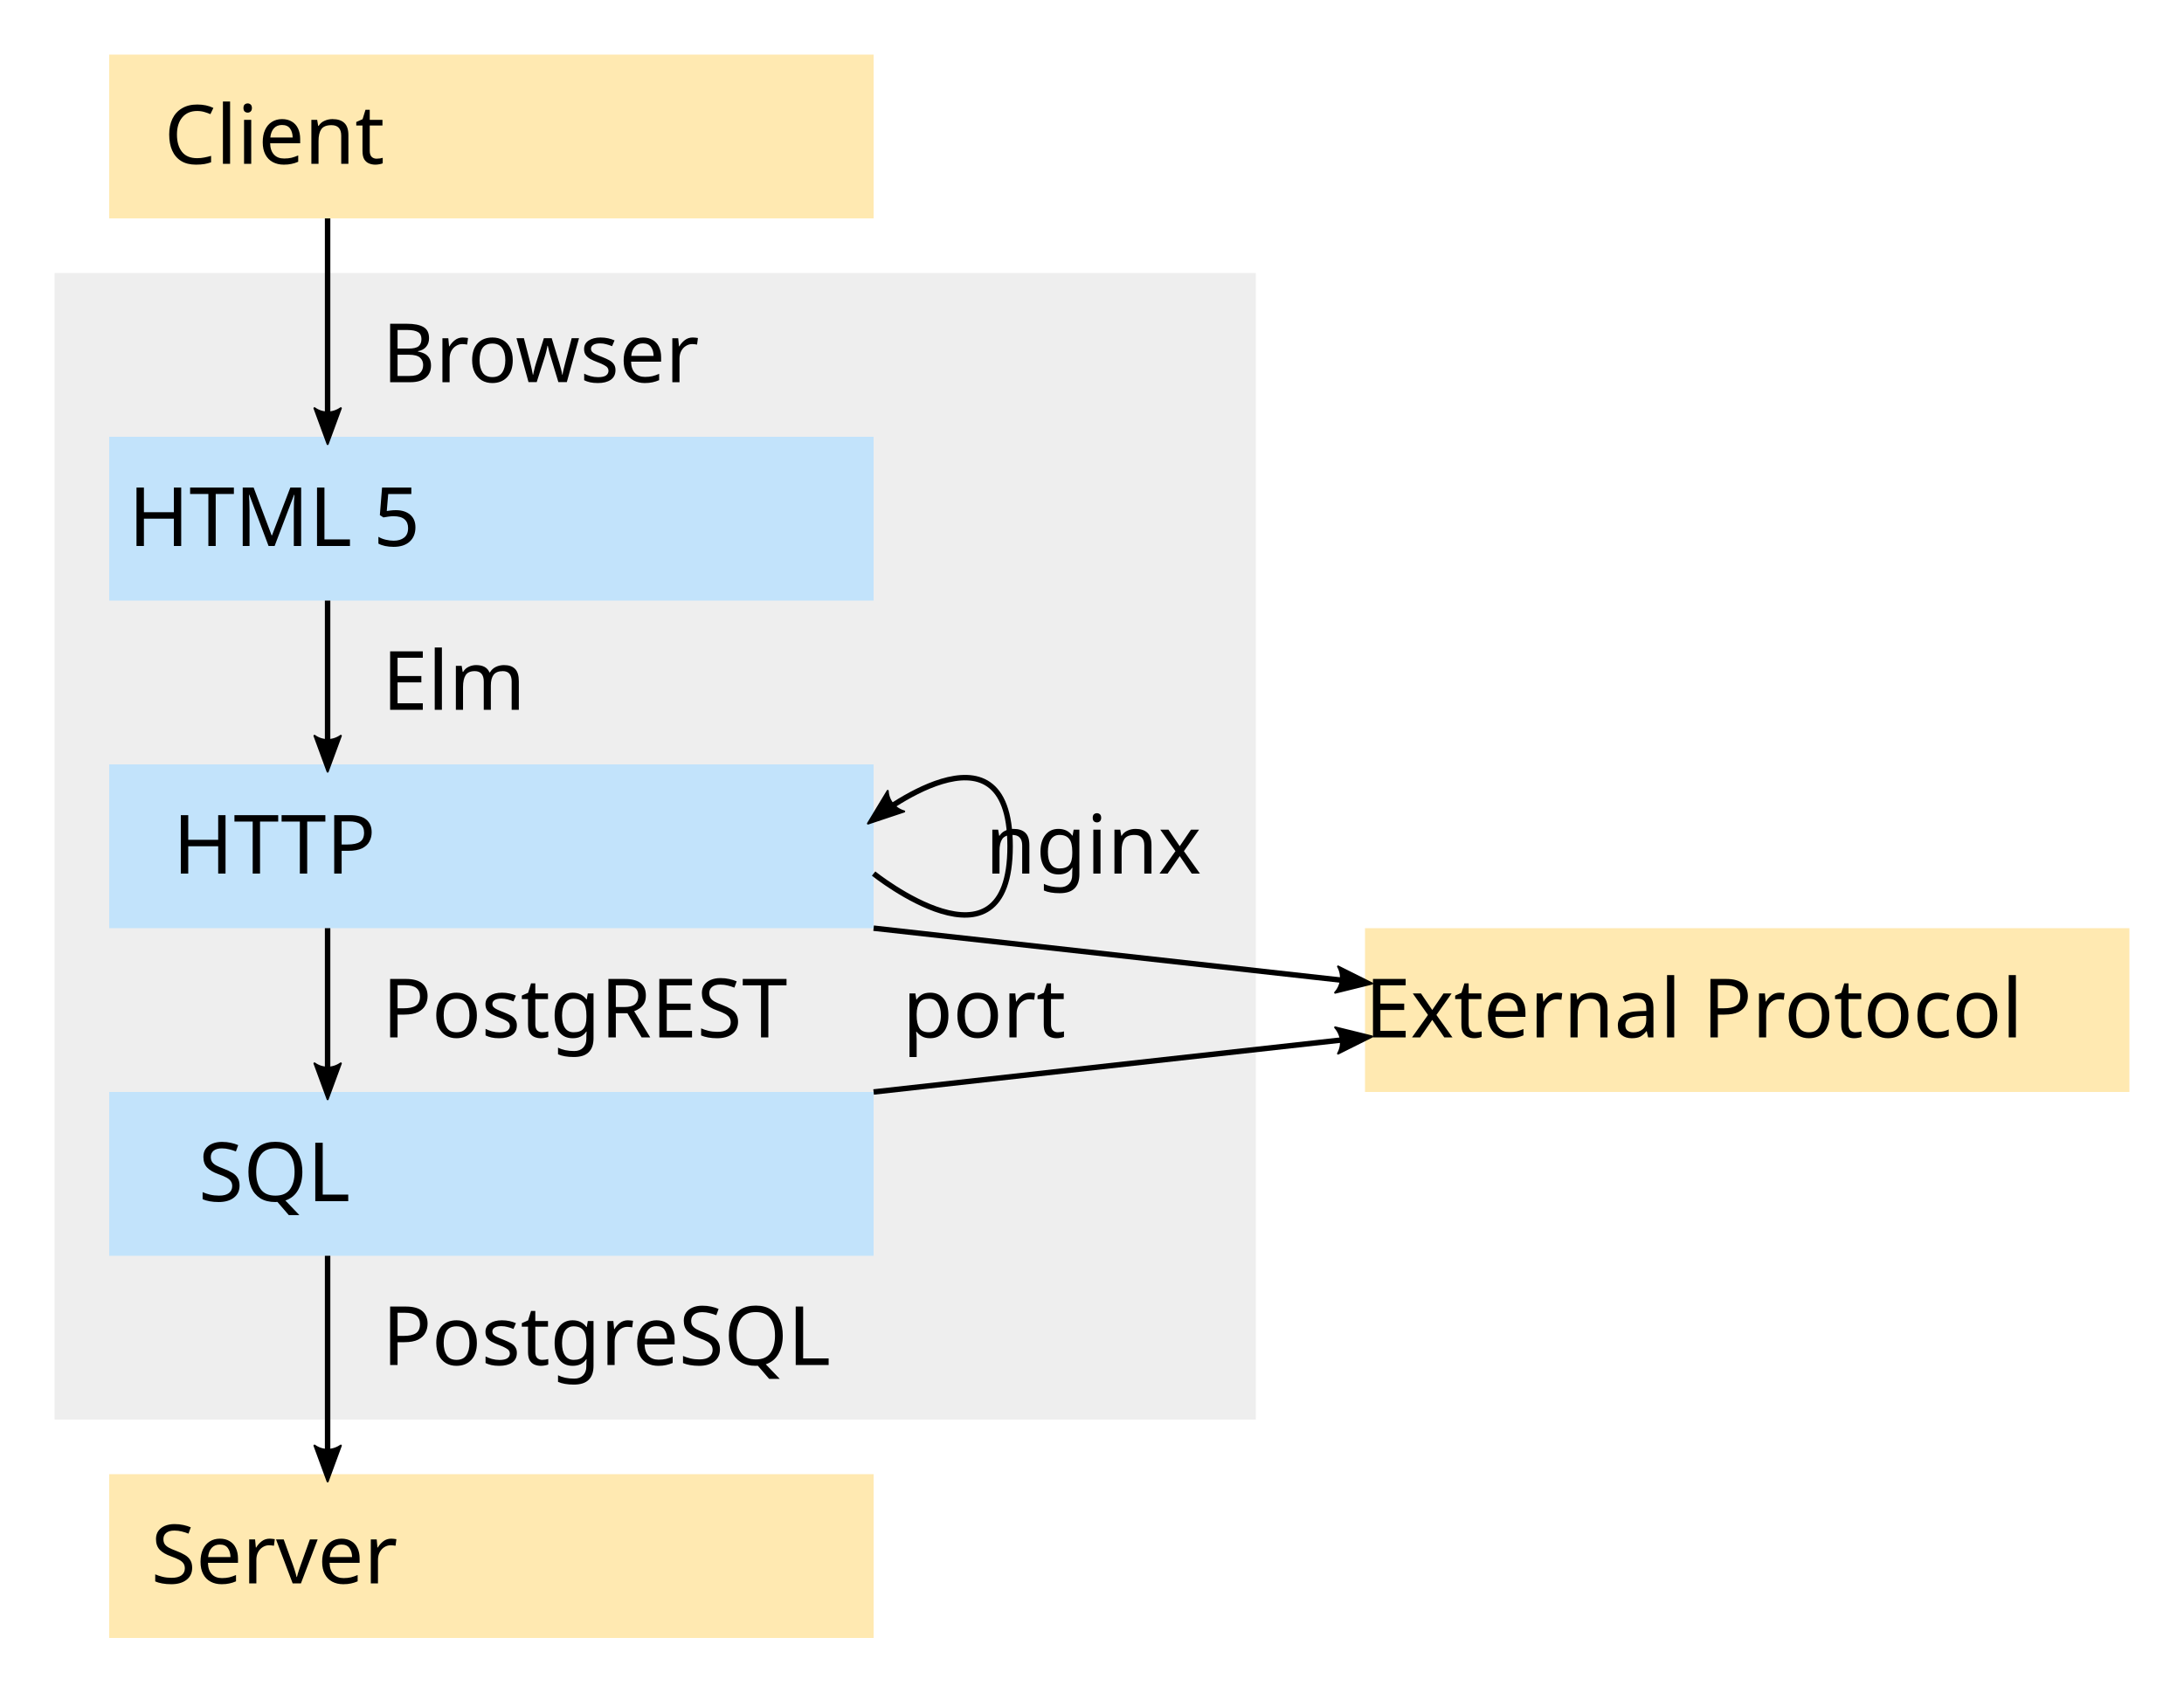
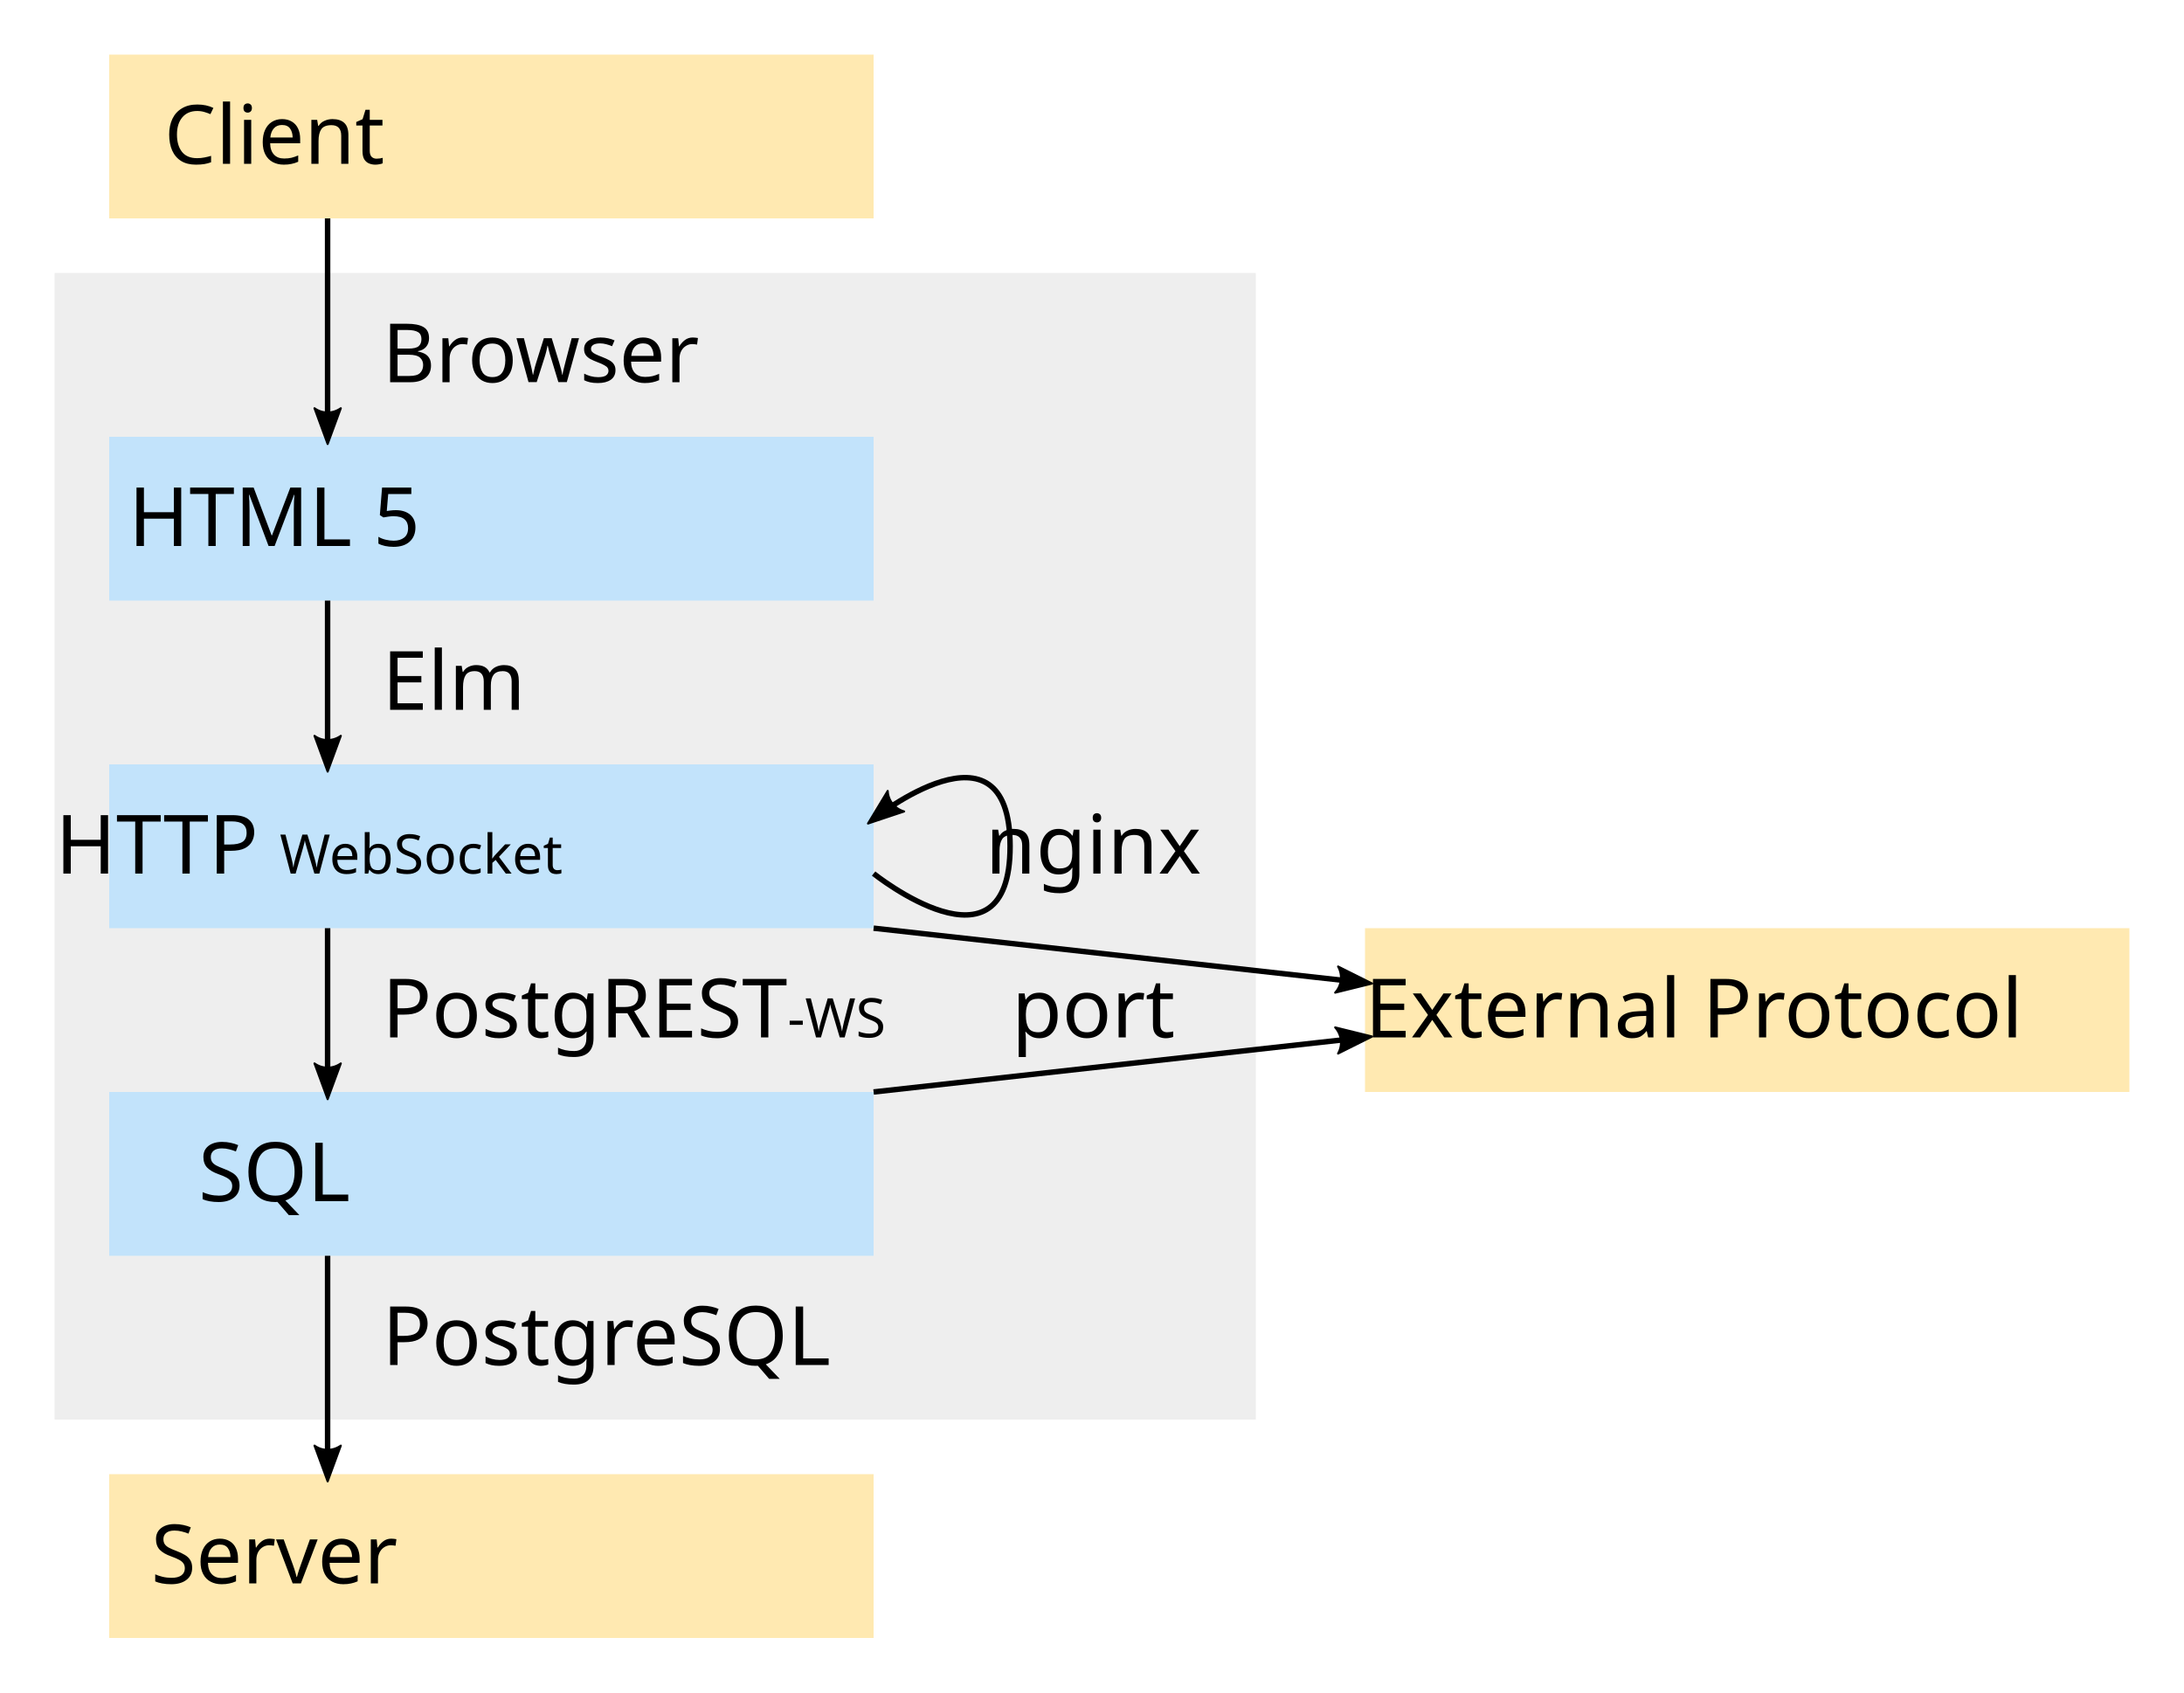
<svg xmlns="http://www.w3.org/2000/svg" width="400" height="310" viewBox="0 0 400 310" id="svg2" version="1.1">
  <defs id="defs4">
    <marker orient="auto" refY="0" refX="0" id="marker10449" style="overflow:visible">
      <path id="path10451" style="fill:#000000;fill-opacity:1;fill-rule:evenodd;stroke:#000000;stroke-width:0.625;stroke-linejoin:round;stroke-opacity:1" d="M 8.719,4.034 -2.207,0.016 8.719,-4.002 c -1.745,2.372 -1.735,5.617 -6e-7,8.035 z" transform="scale(-0.6,-0.6)" />
    </marker>
    <marker orient="auto" refY="0" refX="0" id="Arrow2Mend" style="overflow:visible">
      <path id="path4195" style="fill:#000000;fill-opacity:1;fill-rule:evenodd;stroke:#000000;stroke-width:0.625;stroke-linejoin:round;stroke-opacity:1" d="M 8.719,4.034 -2.207,0.016 8.719,-4.002 c -1.745,2.372 -1.735,5.617 -6e-7,8.035 z" transform="scale(-0.6,-0.6)" />
    </marker>
    <marker orient="auto" refY="0" refX="0" id="Arrow2Mend-3" style="overflow:visible">
      <path id="path4195-6" style="fill:#000000;fill-opacity:1;fill-rule:evenodd;stroke:#000000;stroke-width:0.625;stroke-linejoin:round;stroke-opacity:1" d="M 8.719,4.034 -2.207,0.016 8.719,-4.002 c -1.745,2.372 -1.735,5.617 -6e-7,8.035 z" transform="scale(-0.6,-0.6)" />
    </marker>
    <marker orient="auto" refY="0" refX="0" id="Arrow2Mend-5" style="overflow:visible">
      <path id="path4195-3" style="fill:#000000;fill-opacity:1;fill-rule:evenodd;stroke:#000000;stroke-width:0.625;stroke-linejoin:round;stroke-opacity:1" d="M 8.719,4.034 -2.207,0.016 8.719,-4.002 c -1.745,2.372 -1.735,5.617 -6e-7,8.035 z" transform="scale(-0.6,-0.6)" />
    </marker>
    <marker orient="auto" refY="0" refX="0" id="Arrow2Mend-6" style="overflow:visible">
      <path id="path4195-2" style="fill:#000000;fill-opacity:1;fill-rule:evenodd;stroke:#000000;stroke-width:0.625;stroke-linejoin:round;stroke-opacity:1" d="M 8.719,4.034 -2.207,0.016 8.719,-4.002 c -1.745,2.372 -1.735,5.617 -6e-7,8.035 z" transform="scale(-0.6,-0.6)" />
    </marker>
    <marker orient="auto" refY="0" refX="0" id="Arrow2Mend-6-6" style="overflow:visible">
      <path id="path4195-2-2" style="fill:#000000;fill-opacity:1;fill-rule:evenodd;stroke:#000000;stroke-width:0.625;stroke-linejoin:round;stroke-opacity:1" d="M 8.719,4.034 -2.207,0.016 8.719,-4.002 c -1.745,2.372 -1.735,5.617 -6e-7,8.035 z" transform="scale(-0.6,-0.6)" />
    </marker>
    <marker orient="auto" refY="0" refX="0" id="Arrow2Mend-6-6-1" style="overflow:visible">
      <path id="path4195-2-2-8" style="fill:#000000;fill-opacity:1;fill-rule:evenodd;stroke:#000000;stroke-width:0.625;stroke-linejoin:round;stroke-opacity:1" d="M 8.719,4.034 -2.207,0.016 8.719,-4.002 c -1.745,2.372 -1.735,5.617 -6e-7,8.035 z" transform="scale(-0.6,-0.6)" />
    </marker>
  </defs>
  <g id="layer1" transform="translate(0,-742.3622)">
    <rect style="color:#000000;clip-rule:nonzero;display:inline;overflow:visible;visibility:visible;opacity:1;isolation:auto;mix-blend-mode:normal;color-interpolation:sRGB;color-interpolation-filters:linearRGB;solid-color:#000000;solid-opacity:1;fill:#eeeeee;fill-opacity:1;fill-rule:nonzero;stroke:none;stroke-width:0.7;stroke-linecap:butt;stroke-linejoin:miter;stroke-miterlimit:4;stroke-dasharray:none;stroke-dashoffset:0;stroke-opacity:1;color-rendering:auto;image-rendering:auto;shape-rendering:auto;text-rendering:auto;enable-background:accumulate" id="rect15444" width="220" height="210" x="10" y="792.362" />
    <rect style="color:#000000;clip-rule:nonzero;display:inline;overflow:visible;visibility:visible;opacity:1;isolation:auto;mix-blend-mode:normal;color-interpolation:sRGB;color-interpolation-filters:linearRGB;solid-color:#000000;solid-opacity:1;fill:#ffe9b1;fill-opacity:1;fill-rule:nonzero;stroke:none;stroke-width:0.7;stroke-linecap:butt;stroke-linejoin:miter;stroke-miterlimit:4;stroke-dasharray:none;stroke-dashoffset:0;stroke-opacity:1;color-rendering:auto;image-rendering:auto;shape-rendering:auto;text-rendering:auto;enable-background:accumulate" id="rect10699-7-9" width="140" height="30" x="250" y="912.362" />
    <rect style="color:#000000;clip-rule:nonzero;display:inline;overflow:visible;visibility:visible;opacity:1;isolation:auto;mix-blend-mode:normal;color-interpolation:sRGB;color-interpolation-filters:linearRGB;solid-color:#000000;solid-opacity:1;fill:#ffe9b1;fill-opacity:1;fill-rule:nonzero;stroke:none;stroke-width:0.7;stroke-linecap:butt;stroke-linejoin:miter;stroke-miterlimit:4;stroke-dasharray:none;stroke-dashoffset:0;stroke-opacity:1;color-rendering:auto;image-rendering:auto;shape-rendering:auto;text-rendering:auto;enable-background:accumulate" id="rect10699-0" width="140" height="30" x="20" y="1012.362" />
    <rect style="color:#000000;clip-rule:nonzero;display:inline;overflow:visible;visibility:visible;opacity:1;isolation:auto;mix-blend-mode:normal;color-interpolation:sRGB;color-interpolation-filters:linearRGB;solid-color:#000000;solid-opacity:1;fill:#c2e3fb;fill-opacity:1;fill-rule:nonzero;stroke:none;stroke-width:0.7;stroke-linecap:butt;stroke-linejoin:miter;stroke-miterlimit:4;stroke-dasharray:none;stroke-dashoffset:0;stroke-opacity:1;color-rendering:auto;image-rendering:auto;shape-rendering:auto;text-rendering:auto;enable-background:accumulate" id="rect10699-7" width="140" height="30" x="20" y="942.362" />
    <rect style="color:#000000;clip-rule:nonzero;display:inline;overflow:visible;visibility:visible;opacity:1;isolation:auto;mix-blend-mode:normal;color-interpolation:sRGB;color-interpolation-filters:linearRGB;solid-color:#000000;solid-opacity:1;fill:#c2e3fb;fill-opacity:1;fill-rule:nonzero;stroke:none;stroke-width:0.7;stroke-linecap:butt;stroke-linejoin:miter;stroke-miterlimit:4;stroke-dasharray:none;stroke-dashoffset:0;stroke-opacity:1;color-rendering:auto;image-rendering:auto;shape-rendering:auto;text-rendering:auto;enable-background:accumulate" id="rect10699-2" width="140" height="30" x="20" y="882.362" />
    <rect style="color:#000000;clip-rule:nonzero;display:inline;overflow:visible;visibility:visible;opacity:1;isolation:auto;mix-blend-mode:normal;color-interpolation:sRGB;color-interpolation-filters:linearRGB;solid-color:#000000;solid-opacity:1;fill:#c2e3fb;fill-opacity:1;fill-rule:nonzero;stroke:none;stroke-width:0.7;stroke-linecap:butt;stroke-linejoin:miter;stroke-miterlimit:4;stroke-dasharray:none;stroke-dashoffset:0;stroke-opacity:1;color-rendering:auto;image-rendering:auto;shape-rendering:auto;text-rendering:auto;enable-background:accumulate" id="rect10699-1" width="140" height="30" x="20" y="822.362" />
    <rect style="color:#000000;clip-rule:nonzero;display:inline;overflow:visible;visibility:visible;opacity:1;isolation:auto;mix-blend-mode:normal;color-interpolation:sRGB;color-interpolation-filters:linearRGB;solid-color:#000000;solid-opacity:1;fill:#ffe9b1;fill-opacity:1;fill-rule:nonzero;stroke:none;stroke-width:0.7;stroke-linecap:butt;stroke-linejoin:miter;stroke-miterlimit:4;stroke-dasharray:none;stroke-dashoffset:0;stroke-opacity:1;color-rendering:auto;image-rendering:auto;shape-rendering:auto;text-rendering:auto;enable-background:accumulate" id="rect10699" width="140" height="30" x="20" y="752.362" />
    <text xml:space="preserve" style="color:#000000;font-style:normal;font-variant:normal;font-weight:normal;font-stretch:normal;font-size:15px;font-family:Ubuntu;-inkscape-font-specification:Ubuntu;text-align:center;text-anchor:middle;clip-rule:nonzero;display:inline;overflow:visible;visibility:visible;opacity:1;isolation:auto;mix-blend-mode:normal;color-interpolation:sRGB;color-interpolation-filters:linearRGB;solid-color:#000000;solid-opacity:1;fill:#000000;fill-opacity:1;fill-rule:nonzero;stroke:none;stroke-width:0.7;stroke-linecap:butt;stroke-linejoin:miter;stroke-miterlimit:4;stroke-dasharray:none;stroke-dashoffset:0;stroke-opacity:1;color-rendering:auto;image-rendering:auto;shape-rendering:auto;text-rendering:auto;enable-background:accumulate" x="60" y="772.362" id="text4138">
      <tspan id="tspan4140" x="60" y="772.362">Client</tspan>
    </text>
    <text xml:space="preserve" style="color:#000000;font-style:normal;font-variant:normal;font-weight:normal;font-stretch:normal;font-size:15px;font-family:Ubuntu;-inkscape-font-specification:Ubuntu;text-align:center;text-anchor:middle;clip-rule:nonzero;display:inline;overflow:visible;visibility:visible;opacity:1;isolation:auto;mix-blend-mode:normal;color-interpolation:sRGB;color-interpolation-filters:linearRGB;solid-color:#000000;solid-opacity:1;fill:#000000;fill-opacity:1;fill-rule:nonzero;stroke:none;stroke-width:0.7;stroke-linecap:butt;stroke-linejoin:miter;stroke-miterlimit:4;stroke-dasharray:none;stroke-dashoffset:0;stroke-opacity:1;color-rendering:auto;image-rendering:auto;shape-rendering:auto;text-rendering:auto;enable-background:accumulate" x="60" y="842.362" id="text4142">
      <tspan id="tspan4144" x="60" y="842.362">HTML 5</tspan>
    </text>
-     <text xml:space="preserve" style="color:#000000;font-style:normal;font-variant:normal;font-weight:normal;font-stretch:normal;font-size:15px;font-family:Ubuntu;-inkscape-font-specification:Ubuntu;text-align:center;text-anchor:middle;clip-rule:nonzero;display:inline;overflow:visible;visibility:visible;opacity:1;isolation:auto;mix-blend-mode:normal;color-interpolation:sRGB;color-interpolation-filters:linearRGB;solid-color:#000000;solid-opacity:1;fill:#000000;fill-opacity:1;fill-rule:nonzero;stroke:none;stroke-width:0.7;stroke-linecap:butt;stroke-linejoin:miter;stroke-miterlimit:4;stroke-dasharray:none;stroke-dashoffset:0;stroke-opacity:1;color-rendering:auto;image-rendering:auto;shape-rendering:auto;text-rendering:auto;enable-background:accumulate" x="60" y="902.362" id="text4146">
-       <tspan id="tspan4148" x="60" y="902.362">HTTP</tspan>
+     <text xml:space="preserve" style="color:#000000;font-style:normal;font-variant:normal;font-weight:normal;font-stretch:normal;font-size:15px;font-family:Ubuntu;-inkscape-font-specification:Ubuntu;text-align:center;text-anchor:middle;clip-rule:nonzero;display:inline;overflow:visible;visibility:visible;opacity:1;isolation:auto;mix-blend-mode:normal;color-interpolation:sRGB;color-interpolation-filters:linearRGB;solid-color:#000000;solid-opacity:1;fill:#000000;fill-opacity:1;fill-rule:nonzero;stroke:none;stroke-width:0.7;stroke-linecap:butt;stroke-linejoin:miter;stroke-miterlimit:4;stroke-dasharray:none;stroke-dashoffset:0;stroke-opacity:1;color-rendering:auto;image-rendering:auto;shape-rendering:auto;text-rendering:auto;enable-background:accumulate" x="80" y="902.362" id="text4146">
+       <tspan id="tspan4148" x="80" y="902.362">HTTP <tspan style="font-size:10px" id="tspan4235">WebSocket</tspan>
+       </tspan>
    </text>
    <text xml:space="preserve" style="color:#000000;font-style:normal;font-variant:normal;font-weight:normal;font-stretch:normal;font-size:15px;font-family:Ubuntu;-inkscape-font-specification:Ubuntu;text-align:center;text-anchor:middle;clip-rule:nonzero;display:inline;overflow:visible;visibility:visible;opacity:1;isolation:auto;mix-blend-mode:normal;color-interpolation:sRGB;color-interpolation-filters:linearRGB;solid-color:#000000;solid-opacity:1;fill:#000000;fill-opacity:1;fill-rule:nonzero;stroke:none;stroke-width:0.7;stroke-linecap:butt;stroke-linejoin:miter;stroke-miterlimit:4;stroke-dasharray:none;stroke-dashoffset:0;stroke-opacity:1;color-rendering:auto;image-rendering:auto;shape-rendering:auto;text-rendering:auto;enable-background:accumulate" x="60" y="962.362" id="text4150">
      <tspan id="tspan4152" x="60" y="962.362">SQL</tspan>
    </text>
    <text xml:space="preserve" style="color:#000000;font-style:normal;font-variant:normal;font-weight:normal;font-stretch:normal;font-size:15px;font-family:Ubuntu;-inkscape-font-specification:Ubuntu;text-align:center;text-anchor:middle;clip-rule:nonzero;display:inline;overflow:visible;visibility:visible;opacity:1;isolation:auto;mix-blend-mode:normal;color-interpolation:sRGB;color-interpolation-filters:linearRGB;solid-color:#000000;solid-opacity:1;fill:#000000;fill-opacity:1;fill-rule:nonzero;stroke:none;stroke-width:0.7;stroke-linecap:butt;stroke-linejoin:miter;stroke-miterlimit:4;stroke-dasharray:none;stroke-dashoffset:0;stroke-opacity:1;color-rendering:auto;image-rendering:auto;shape-rendering:auto;text-rendering:auto;enable-background:accumulate" x="60" y="1032.362" id="text4154">
      <tspan id="tspan4156" x="60" y="1032.362">Server</tspan>
    </text>
    <text xml:space="preserve" style="color:#000000;font-style:normal;font-variant:normal;font-weight:normal;font-stretch:normal;font-size:15px;font-family:Ubuntu;-inkscape-font-specification:Ubuntu;text-align:center;text-anchor:middle;clip-rule:nonzero;display:inline;overflow:visible;visibility:visible;opacity:1;isolation:auto;mix-blend-mode:normal;color-interpolation:sRGB;color-interpolation-filters:linearRGB;solid-color:#000000;solid-opacity:1;fill:#000000;fill-opacity:1;fill-rule:nonzero;stroke:none;stroke-width:0.7;stroke-linecap:butt;stroke-linejoin:miter;stroke-miterlimit:4;stroke-dasharray:none;stroke-dashoffset:0;stroke-opacity:1;color-rendering:auto;image-rendering:auto;shape-rendering:auto;text-rendering:auto;enable-background:accumulate" x="70" y="742.362" id="text4158">
      <tspan id="tspan4160" x="70" y="742.362" />
    </text>
    <path style="fill:none;fill-rule:evenodd;stroke:#000000;stroke-width:1px;stroke-linecap:butt;stroke-linejoin:miter;stroke-opacity:1;marker-end:url(#Arrow2Mend)" d="m 60,782.362 0,40" id="path4162" />
    <path style="fill:none;fill-rule:evenodd;stroke:#000000;stroke-width:1px;stroke-linecap:butt;stroke-linejoin:miter;stroke-opacity:1;marker-end:url(#Arrow2Mend-3)" d="m 60,852.362 0,30" id="path4162-7" />
    <path style="fill:none;fill-rule:evenodd;stroke:#000000;stroke-width:1px;stroke-linecap:butt;stroke-linejoin:miter;stroke-opacity:1;marker-end:url(#Arrow2Mend-5)" d="m 60,912.362 0,30" id="path4162-5" />
    <path style="fill:none;fill-rule:evenodd;stroke:#000000;stroke-width:1px;stroke-linecap:butt;stroke-linejoin:miter;stroke-opacity:1;marker-end:url(#Arrow2Mend-6)" d="m 60,972.362 0,40" id="path4162-9" />
    <text xml:space="preserve" style="color:#000000;font-style:normal;font-variant:normal;font-weight:normal;font-stretch:normal;font-size:15px;font-family:Ubuntu;-inkscape-font-specification:Ubuntu;text-align:start;text-anchor:start;clip-rule:nonzero;display:inline;overflow:visible;visibility:visible;opacity:1;isolation:auto;mix-blend-mode:normal;color-interpolation:sRGB;color-interpolation-filters:linearRGB;solid-color:#000000;solid-opacity:1;fill:#000000;fill-opacity:1;fill-rule:nonzero;stroke:none;stroke-width:0.7;stroke-linecap:butt;stroke-linejoin:miter;stroke-miterlimit:4;stroke-dasharray:none;stroke-dashoffset:0;stroke-opacity:1;color-rendering:auto;image-rendering:auto;shape-rendering:auto;text-rendering:auto;enable-background:accumulate" x="70" y="812.362" id="text5571">
      <tspan id="tspan5573" x="70" y="812.362">Browser</tspan>
    </text>
    <text xml:space="preserve" style="color:#000000;font-style:normal;font-variant:normal;font-weight:normal;font-stretch:normal;font-size:15px;font-family:Ubuntu;-inkscape-font-specification:Ubuntu;text-align:start;text-anchor:start;clip-rule:nonzero;display:inline;overflow:visible;visibility:visible;opacity:1;isolation:auto;mix-blend-mode:normal;color-interpolation:sRGB;color-interpolation-filters:linearRGB;solid-color:#000000;solid-opacity:1;fill:#000000;fill-opacity:1;fill-rule:nonzero;stroke:none;stroke-width:0.7;stroke-linecap:butt;stroke-linejoin:miter;stroke-miterlimit:4;stroke-dasharray:none;stroke-dashoffset:0;stroke-opacity:1;color-rendering:auto;image-rendering:auto;shape-rendering:auto;text-rendering:auto;enable-background:accumulate" x="70" y="872.362" id="text5575">
      <tspan id="tspan5577" x="70" y="872.362">Elm</tspan>
    </text>
    <text xml:space="preserve" style="color:#000000;font-style:normal;font-variant:normal;font-weight:normal;font-stretch:normal;font-size:15px;font-family:Ubuntu;-inkscape-font-specification:Ubuntu;text-align:center;text-anchor:middle;clip-rule:nonzero;display:inline;overflow:visible;visibility:visible;opacity:1;isolation:auto;mix-blend-mode:normal;color-interpolation:sRGB;color-interpolation-filters:linearRGB;solid-color:#000000;solid-opacity:1;fill:#000000;fill-opacity:1;fill-rule:nonzero;stroke:none;stroke-width:0.7;stroke-linecap:butt;stroke-linejoin:miter;stroke-miterlimit:4;stroke-dasharray:none;stroke-dashoffset:0;stroke-opacity:1;color-rendering:auto;image-rendering:auto;shape-rendering:auto;text-rendering:auto;enable-background:accumulate" x="210" y="902.362" id="text5579">
      <tspan id="tspan5581" x="210" y="902.362">nginx</tspan>
    </text>
    <text xml:space="preserve" style="color:#000000;font-style:normal;font-variant:normal;font-weight:normal;font-stretch:normal;font-size:15px;font-family:Ubuntu;-inkscape-font-specification:Ubuntu;text-align:start;text-anchor:start;clip-rule:nonzero;display:inline;overflow:visible;visibility:visible;opacity:1;isolation:auto;mix-blend-mode:normal;color-interpolation:sRGB;color-interpolation-filters:linearRGB;solid-color:#000000;solid-opacity:1;fill:#000000;fill-opacity:1;fill-rule:nonzero;stroke:none;stroke-width:0.7;stroke-linecap:butt;stroke-linejoin:miter;stroke-miterlimit:4;stroke-dasharray:none;stroke-dashoffset:0;stroke-opacity:1;color-rendering:auto;image-rendering:auto;shape-rendering:auto;text-rendering:auto;enable-background:accumulate" x="70" y="932.362" id="text5583">
-       <tspan id="tspan5585" x="70" y="932.362">PostgREST</tspan>
+       <tspan id="tspan5585" x="70" y="932.362">PostgREST<tspan style="font-size:10px" id="tspan4237">-WS</tspan>
+       </tspan>
    </text>
    <text xml:space="preserve" style="color:#000000;font-style:normal;font-variant:normal;font-weight:normal;font-stretch:normal;font-size:15px;font-family:Ubuntu;-inkscape-font-specification:Ubuntu;text-align:start;text-anchor:start;clip-rule:nonzero;display:inline;overflow:visible;visibility:visible;opacity:1;isolation:auto;mix-blend-mode:normal;color-interpolation:sRGB;color-interpolation-filters:linearRGB;solid-color:#000000;solid-opacity:1;fill:#000000;fill-opacity:1;fill-rule:nonzero;stroke:none;stroke-width:0.7;stroke-linecap:butt;stroke-linejoin:miter;stroke-miterlimit:4;stroke-dasharray:none;stroke-dashoffset:0;stroke-opacity:1;color-rendering:auto;image-rendering:auto;shape-rendering:auto;text-rendering:auto;enable-background:accumulate" x="70" y="992.362" id="text5587">
      <tspan id="tspan5589" x="70" y="992.362">PostgreSQL</tspan>
    </text>
    <path style="fill:none;fill-rule:evenodd;stroke:#000000;stroke-width:1px;stroke-linecap:butt;stroke-linejoin:miter;stroke-opacity:1;marker-end:url(#marker10449)" d="m 160,902.362 c 0,0 25,20 25,-5 0,-25 -25,-5 -25,-5" id="path10447" />
    <text xml:space="preserve" style="color:#000000;font-style:normal;font-variant:normal;font-weight:normal;font-stretch:normal;font-size:15px;font-family:Ubuntu;-inkscape-font-specification:Ubuntu;text-align:center;text-anchor:middle;clip-rule:nonzero;display:inline;overflow:visible;visibility:visible;opacity:1;isolation:auto;mix-blend-mode:normal;color-interpolation:sRGB;color-interpolation-filters:linearRGB;solid-color:#000000;solid-opacity:1;fill:#000000;fill-opacity:1;fill-rule:nonzero;stroke:none;stroke-width:0.7;stroke-linecap:butt;stroke-linejoin:miter;stroke-miterlimit:4;stroke-dasharray:none;stroke-dashoffset:0;stroke-opacity:1;color-rendering:auto;image-rendering:auto;shape-rendering:auto;text-rendering:auto;enable-background:accumulate" x="320" y="932.362" id="text11598">
      <tspan id="tspan11600" x="320" y="932.362">External Protocol</tspan>
    </text>
-     <text xml:space="preserve" style="color:#000000;font-style:normal;font-variant:normal;font-weight:normal;font-stretch:normal;font-size:15px;font-family:Ubuntu;-inkscape-font-specification:Ubuntu;text-align:center;text-anchor:middle;clip-rule:nonzero;display:inline;overflow:visible;visibility:visible;opacity:1;isolation:auto;mix-blend-mode:normal;color-interpolation:sRGB;color-interpolation-filters:linearRGB;solid-color:#000000;solid-opacity:1;fill:#000000;fill-opacity:1;fill-rule:nonzero;stroke:none;stroke-width:0.7;stroke-linecap:butt;stroke-linejoin:miter;stroke-miterlimit:4;stroke-dasharray:none;stroke-dashoffset:0;stroke-opacity:1;color-rendering:auto;image-rendering:auto;shape-rendering:auto;text-rendering:auto;enable-background:accumulate" x="190" y="932.362" id="text11638">
-       <tspan id="tspan11640" x="190" y="932.362">port</tspan>
+     <text xml:space="preserve" style="color:#000000;font-style:normal;font-variant:normal;font-weight:normal;font-stretch:normal;font-size:15px;font-family:Ubuntu;-inkscape-font-specification:Ubuntu;text-align:center;text-anchor:middle;clip-rule:nonzero;display:inline;overflow:visible;visibility:visible;opacity:1;isolation:auto;mix-blend-mode:normal;color-interpolation:sRGB;color-interpolation-filters:linearRGB;solid-color:#000000;solid-opacity:1;fill:#000000;fill-opacity:1;fill-rule:nonzero;stroke:none;stroke-width:0.7;stroke-linecap:butt;stroke-linejoin:miter;stroke-miterlimit:4;stroke-dasharray:none;stroke-dashoffset:0;stroke-opacity:1;color-rendering:auto;image-rendering:auto;shape-rendering:auto;text-rendering:auto;enable-background:accumulate" x="210" y="932.362" id="text11638">
+       <tspan id="tspan11640" x="210" y="932.362">port</tspan>
    </text>
    <path style="fill:none;fill-rule:evenodd;stroke:#000000;stroke-width:1px;stroke-linecap:butt;stroke-linejoin:miter;stroke-opacity:1;marker-end:url(#Arrow2Mend-6-6)" d="m 160,942.362 90,-10" id="path4162-9-6" />
    <path style="fill:none;fill-rule:evenodd;stroke:#000000;stroke-width:1px;stroke-linecap:butt;stroke-linejoin:miter;stroke-opacity:1;marker-end:url(#Arrow2Mend-6-6-1)" d="m 160,912.362 90,10" id="path4162-9-6-7" />
  </g>
</svg>
